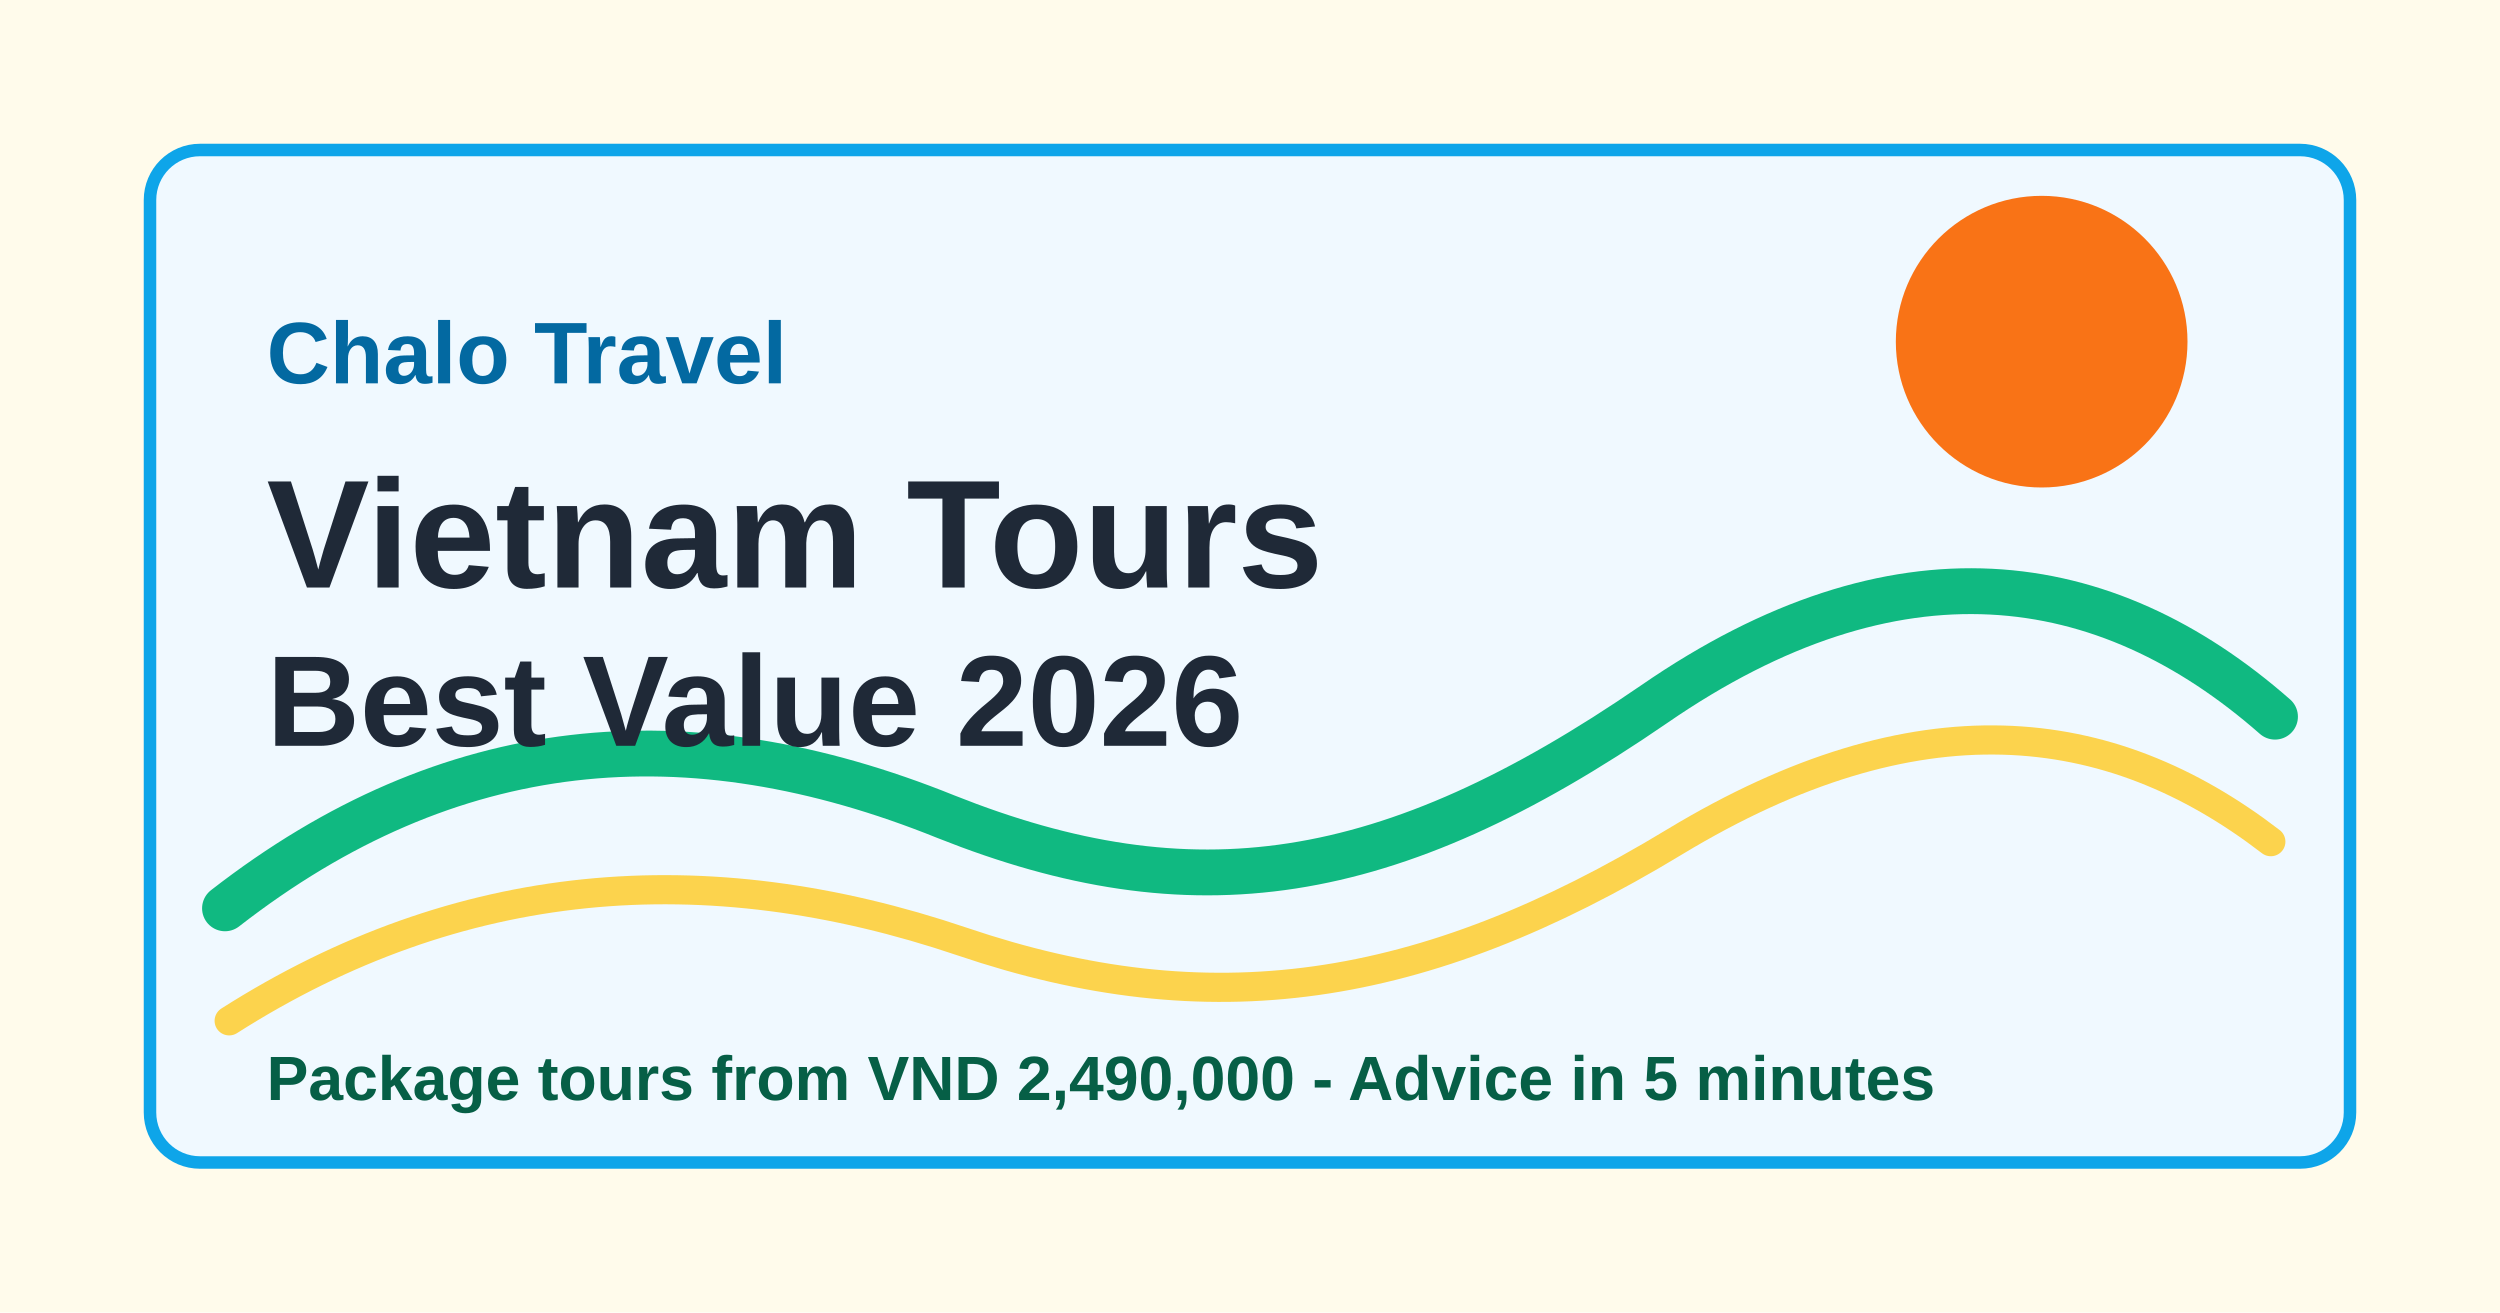
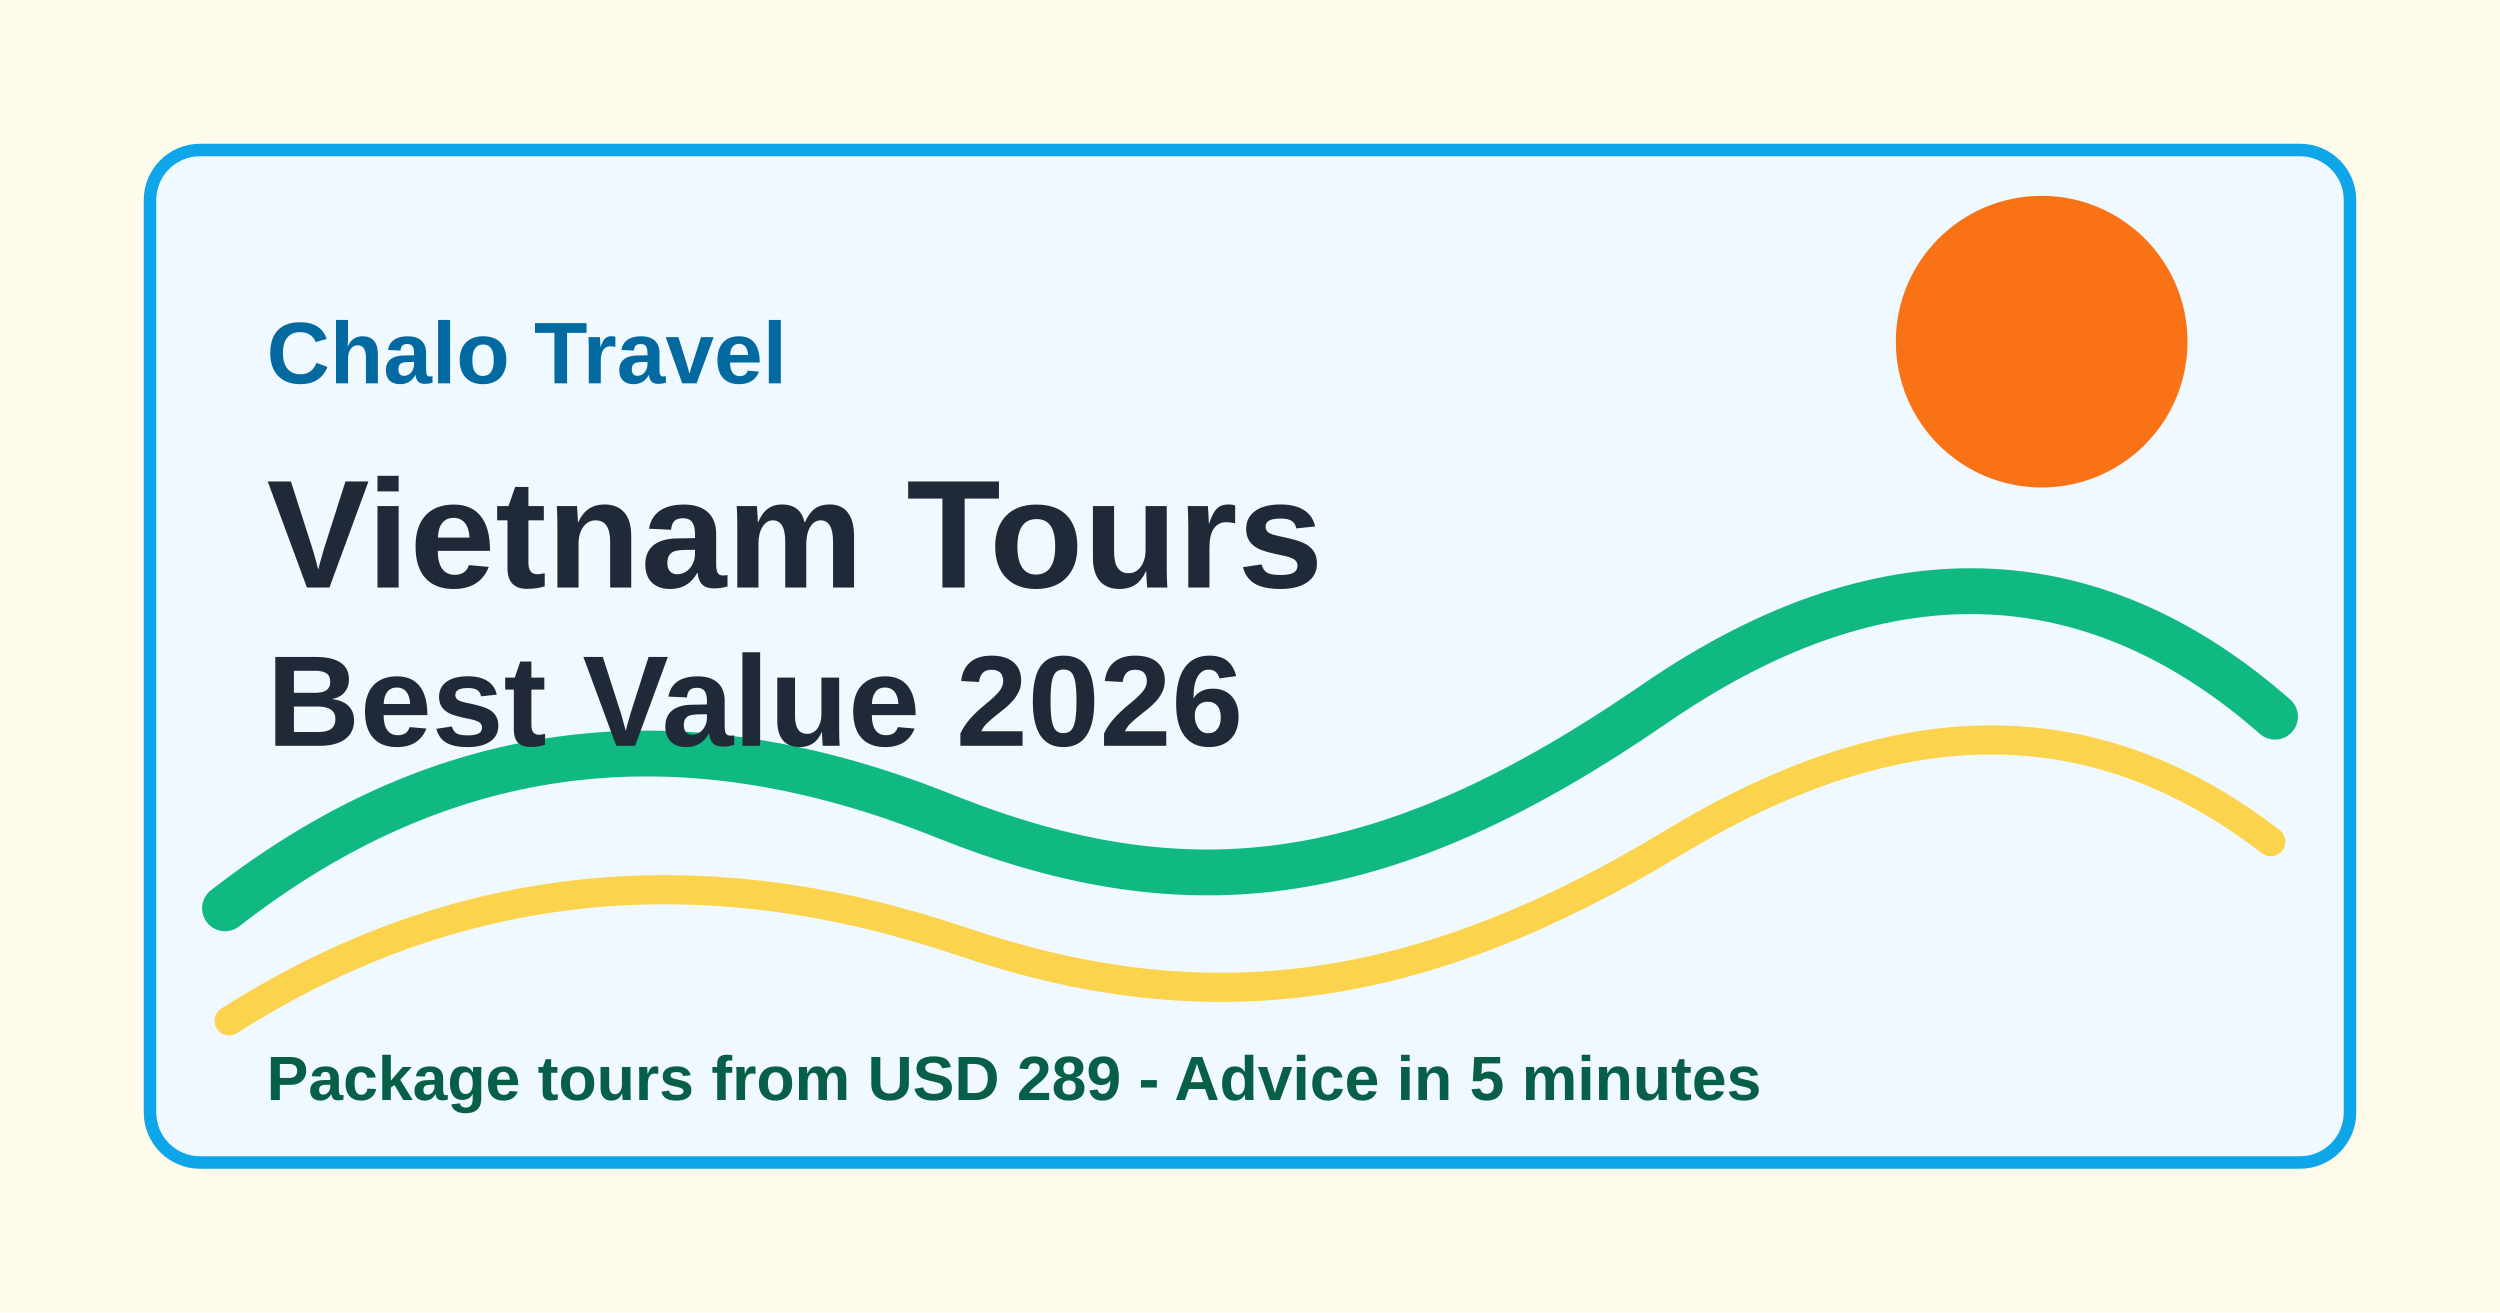
<svg xmlns="http://www.w3.org/2000/svg" width="1200" height="630" viewBox="0 0 1200 630" fill="none" role="img" aria-labelledby="title desc">
  <rect width="1200" height="630" fill="#FFFBEB" />
  <rect x="72" y="72" width="1056" height="486" rx="24" fill="#F0F9FF" stroke="#0EA5E9" stroke-width="6" />
  <path d="M108 436C216 352 330 342 454 392C572 439 666 426 794 338C910 258 1010 272 1092 344" stroke="#10B981" stroke-width="22" stroke-linecap="round" />
  <path d="M110 490C220 420 338 410 462 452C580 492 682 478 804 404C920 334 1012 344 1090 404" stroke="#FCD34D" stroke-width="14" stroke-linecap="round" />
  <circle cx="980" cy="164" r="70" fill="#F97316" />
  <text x="128" y="184" fill="#0369A1" font-family="Arial, Helvetica, sans-serif" font-size="42" font-weight="700">Chalo Travel</text>
  <text x="128" y="282" fill="#1F2937" font-family="Arial, Helvetica, sans-serif" font-size="74" font-weight="700">Vietnam Tours</text>
  <text x="128" y="358" fill="#1F2937" font-family="Arial, Helvetica, sans-serif" font-size="62" font-weight="700">Best Value 2026</text>
-   <text x="128" y="528" fill="#065F46" font-family="Arial, Helvetica, sans-serif" font-size="30" font-weight="700">Package tours from VND 2,490,000 - Advice in 5 minutes</text>
+   <text x="128" y="528" fill="#065F46" font-family="Arial, Helvetica, sans-serif" font-size="30" font-weight="700">Package tours from USD 289 - Advice in 5 minutes</text>
</svg>
